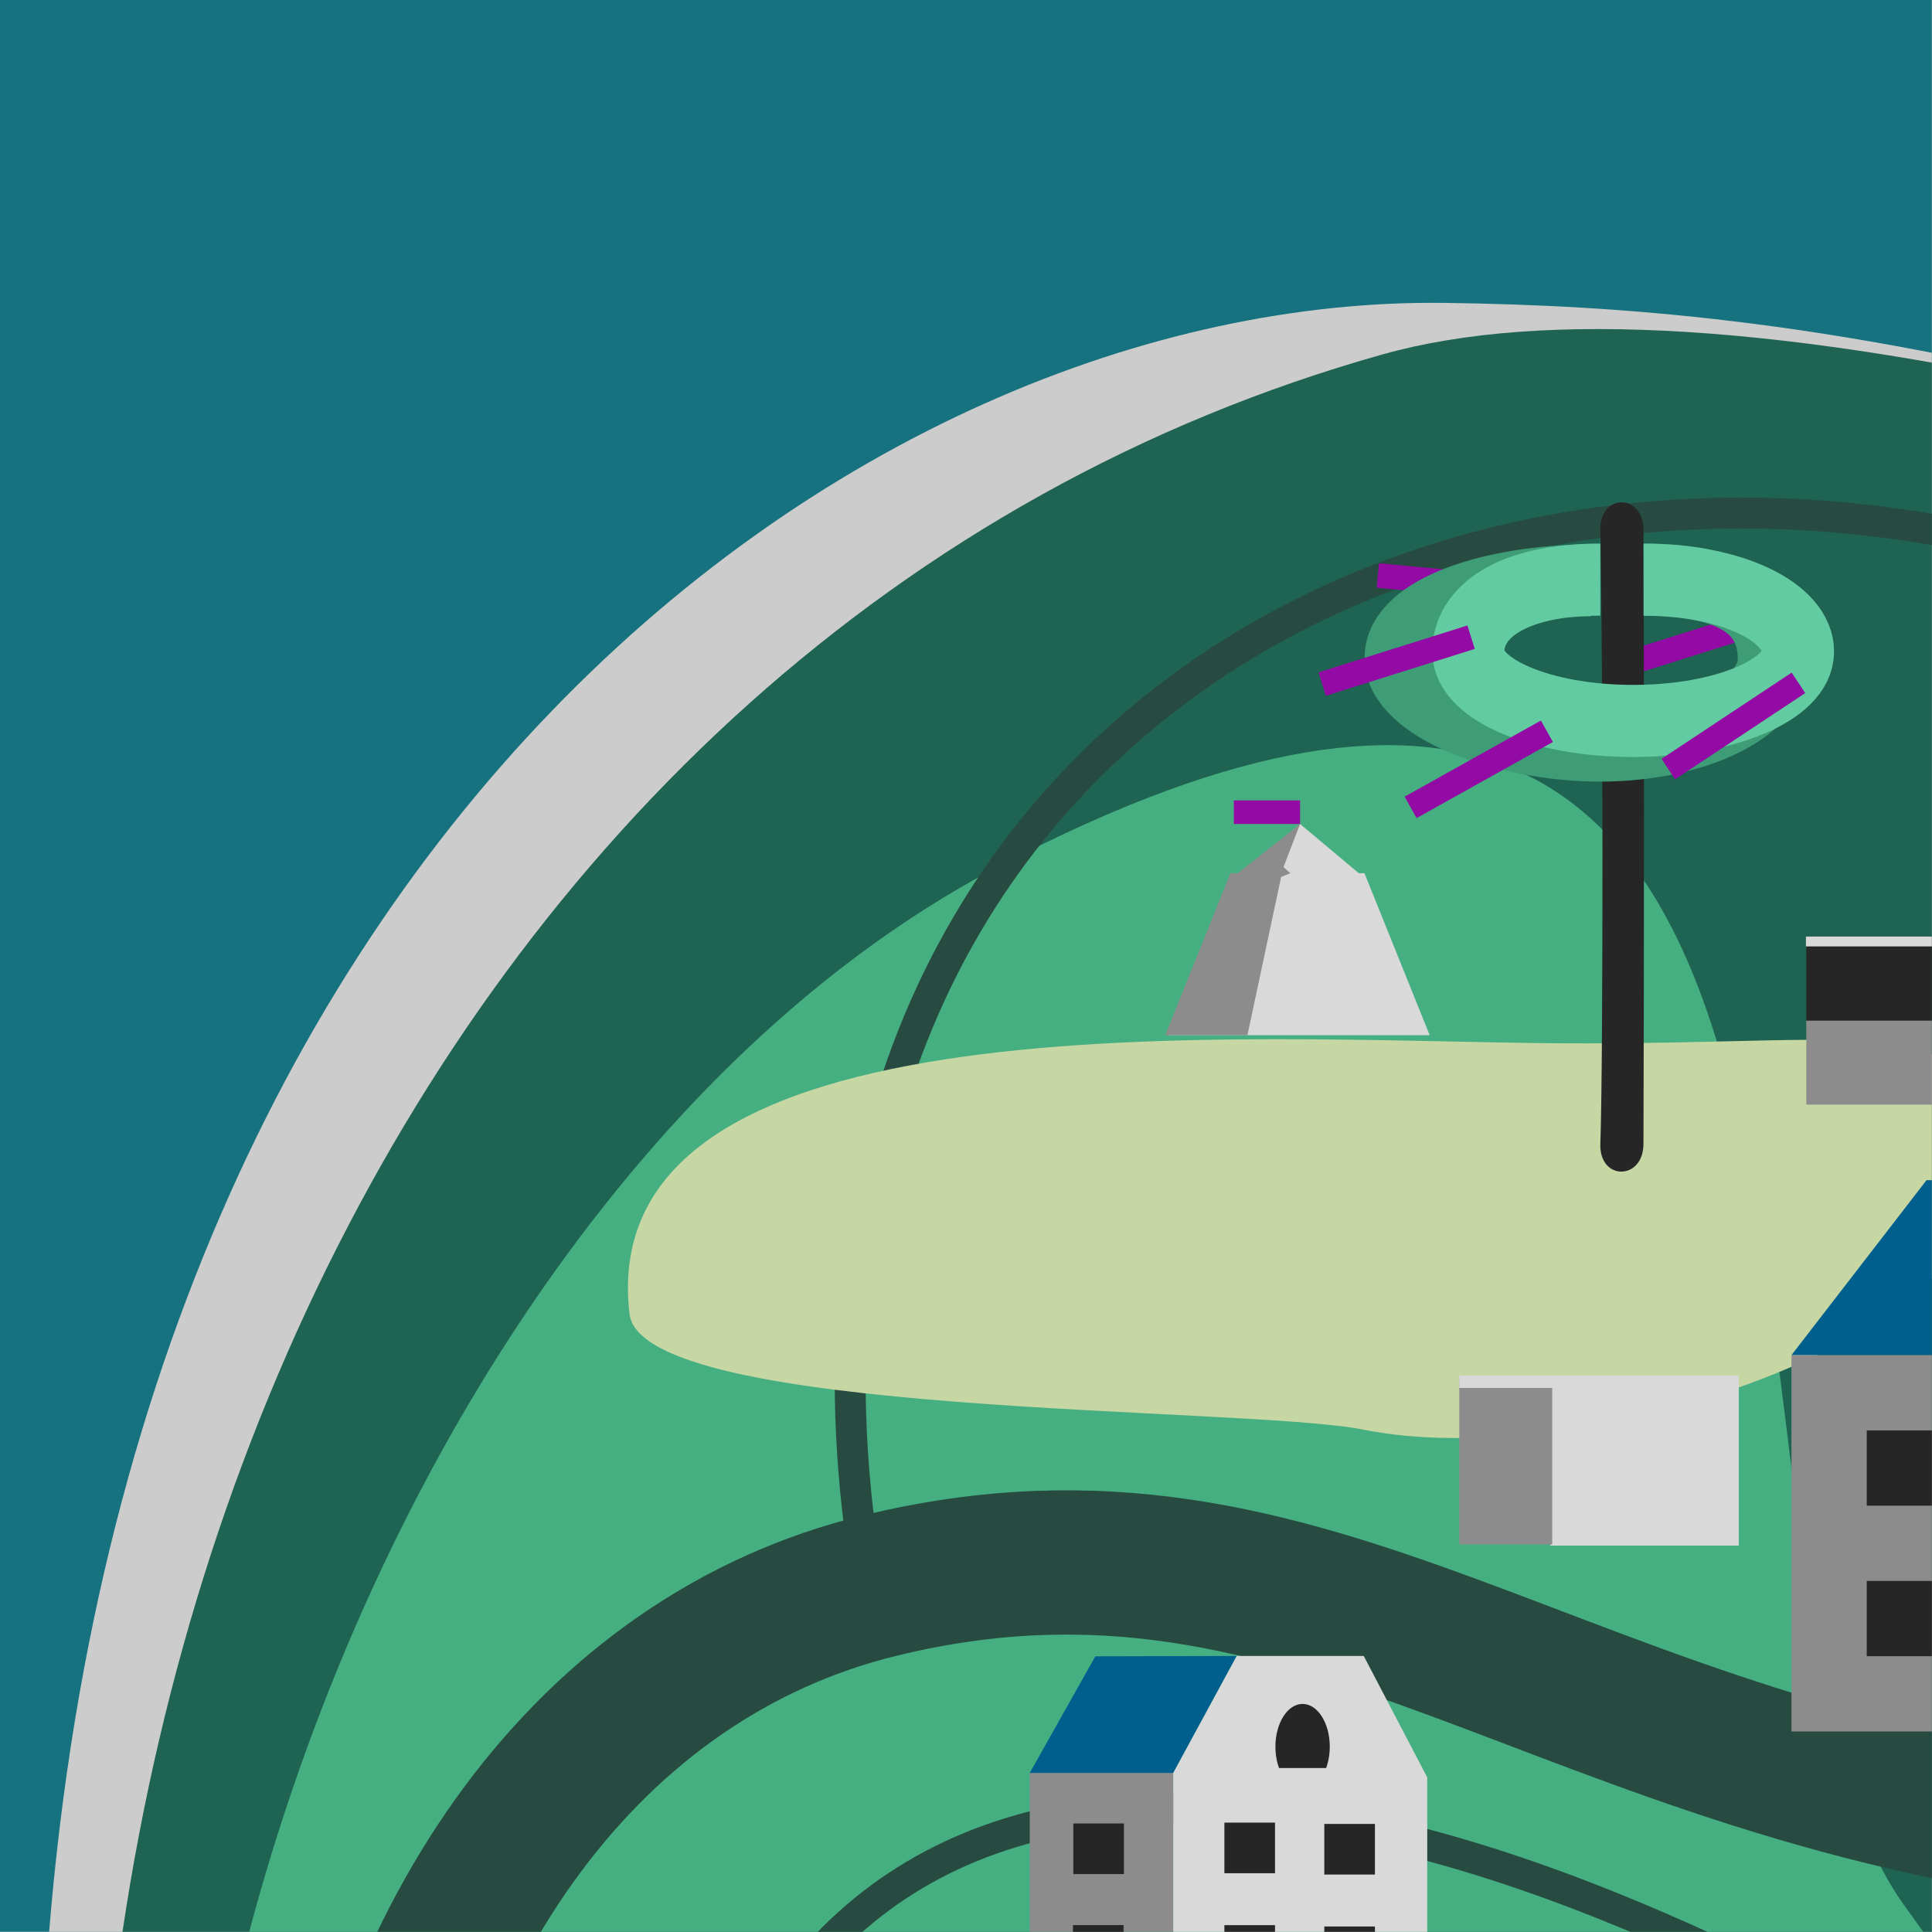
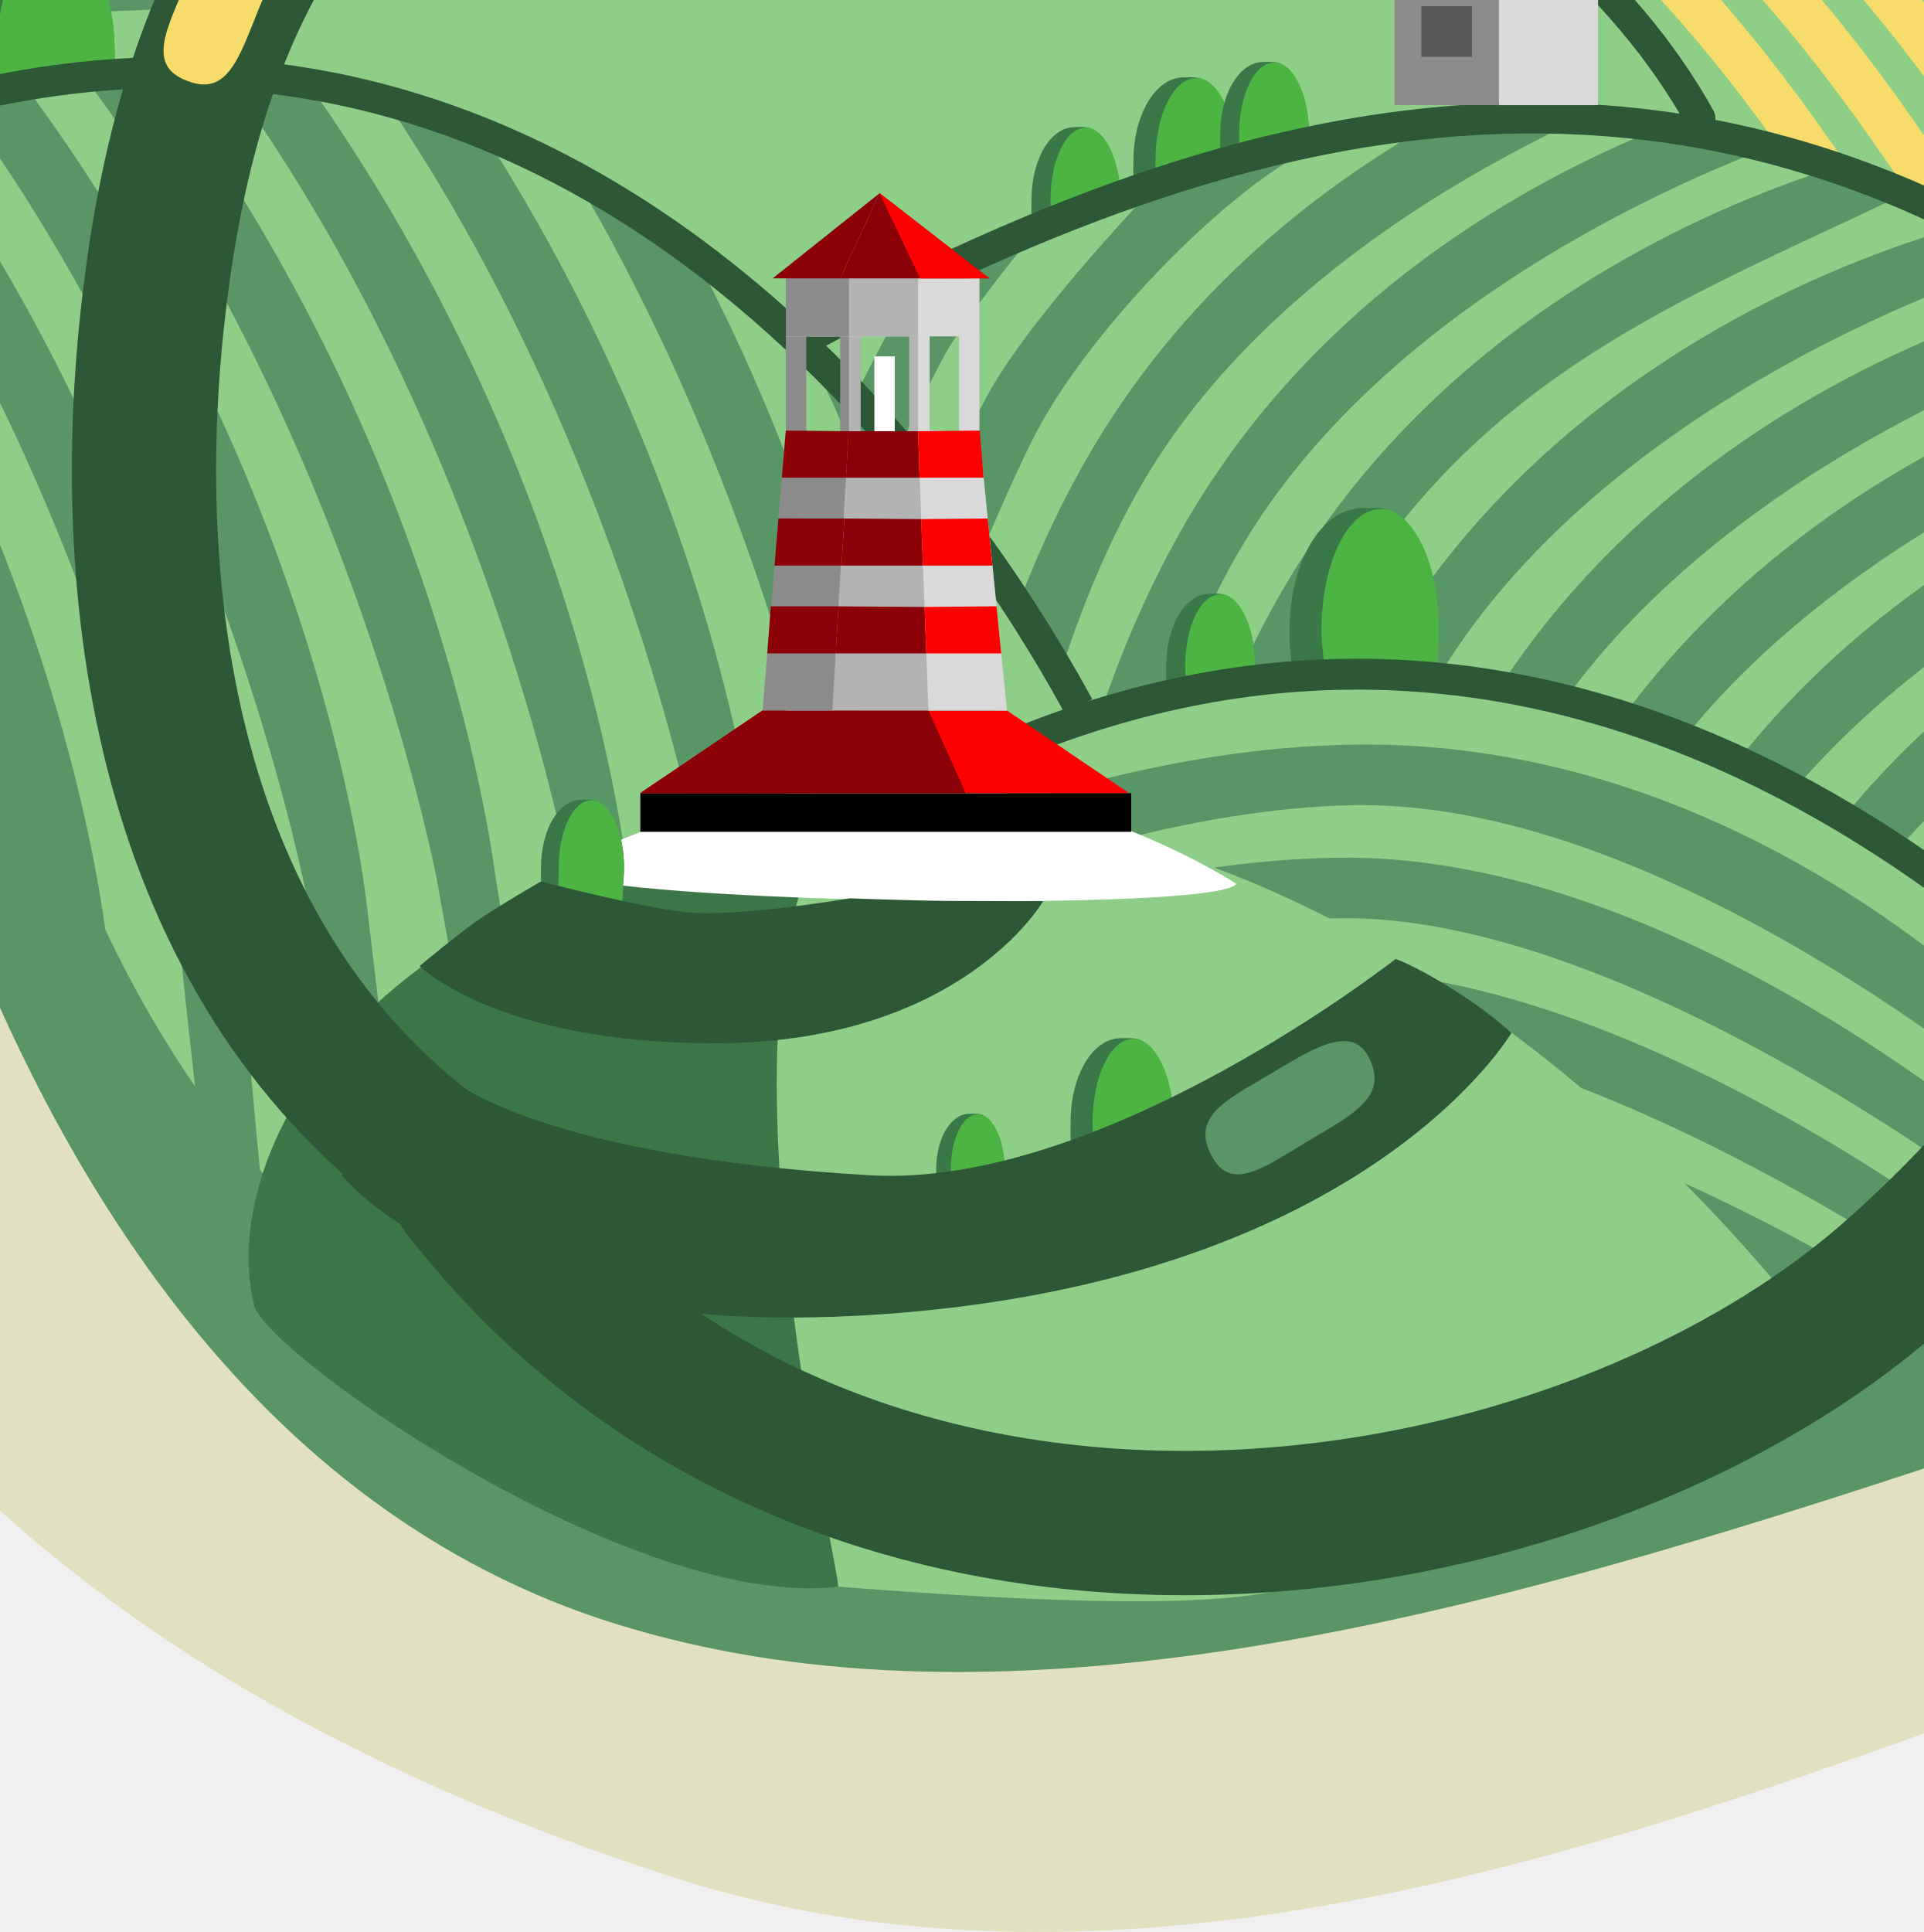
- <svg xmlns="http://www.w3.org/2000/svg" width="100%" height="100%" viewBox="0 0 250 250" version="1.1" xml:space="preserve" style="fill-rule:evenodd;clip-rule:evenodd;stroke-linejoin:round;stroke-miterlimit:1.5;">
-   <rect id="Artboard" x="0" y="0" width="249.983" height="249.978" style="fill:none;" />
-   <clipPath id="_clip1">
-     <rect x="0" y="0" width="249.983" height="249.978" />
-   </clipPath>
-   <g clip-path="url(#_clip1)">
-     <g id="background">
-       <rect x="0" y="0" width="1000" height="1000" style="fill:#16727e;" />
-     </g>
-     <path id="OSTROV" d="M153.69,607.991c-28.375,-53.948 -155.929,-97.021 -148.367,-339.529c4.955,-158.905 105.987,-230.291 181.634,-229.267c45.668,0.619 101.881,7.618 243.003,67.338c99.102,41.937 145.27,52.647 173.947,41.788c70.336,-26.635 78.963,-37.651 117.671,-57.459c35.806,-18.323 72.949,-47.016 100.379,-57.999c82.329,-32.963 224.327,2.481 138.043,160.092c-21.664,39.572 -2.911,119.719 -26.856,288.402c-26.985,190.104 -78.462,135.435 -88.144,180c-6.991,32.18 55.472,144.554 15,220c-52.923,98.656 -196.582,64.399 -243.043,61.506c-69.92,-4.353 -180.86,82.023 -280,50c-213.25,-68.879 -120.598,-265.721 -183.267,-384.872Z" style="fill:#ccc;" />
-     <path id="OSTROV1" d="M178.951,566.685c-48.024,-26.407 -127.757,-54.809 -158.951,-198.614c-30.788,-141.934 33.54,-286.996 158.951,-322.224c41.39,-11.626 127.388,7.489 260.407,62.119c93.411,38.363 136.929,48.16 163.959,38.226c66.296,-24.365 189.473,-97.538 256.767,-103.2c50.286,-4.23 127.727,20.318 95,118.61c-3.151,9.465 -14.638,41.602 -15,56.686c-1.979,82.557 -15.392,249.522 -27.497,314.189c-22.195,118.58 -117.574,69.601 -89.671,148.88c22.785,64.739 54.689,159.058 2.084,210c-83.151,80.524 -181.97,20.892 -207.216,19.367c-65.905,-3.982 -194.503,78.457 -288.037,49.425c-93.534,-29.032 -110.025,-177.146 -107.395,-226.223c2.631,-49.077 -4.685,-145.953 -43.401,-167.241Z" style="fill:#1f6352;" />
-     <path d="M246.27,246.357c-29.98,-41.95 7.899,-199.475 -116.813,-134.367c-77.933,40.687 -123.412,167.934 -99.457,249.367c68.945,234.369 191.807,143.626 195,250c5.38,179.218 2.022,301.109 120,329.559c50.361,12.144 145.249,4.752 181.615,-59.559c19.337,-34.196 99.184,-117.791 173.385,-40c22.48,23.568 59.424,27.035 85,5c66.971,-57.698 -32.426,-108.17 -35,-179.869c-2.734,-76.182 84.568,-62.412 105,-110.131c42.076,-98.265 -164.682,-132.728 -235,-71.869c-91.834,79.48 -288.586,-118.99 -373.73,-238.131Z" style="fill:#46af82;" />
-     <path d="M90.283,365c-19.159,-109.728 26.393,-155.295 118.205,-118.205c67.163,27.132 91.402,66.592 94.889,73.205c16.668,31.601 60.338,37.647 70.205,21.706" style="fill:none;stroke:#274b41;stroke-width:4px;" />
-     <path d="M112.435,205.533c-19.159,-109.728 78.671,-164.704 170.484,-127.614c37.108,14.991 123.453,24.583 178.258,62.392c45.453,31.356 92.262,31.62 93.823,34.579" style="fill:none;stroke:#274b41;stroke-width:4px;" />
-     <g id="cesty-velke">
-       <path d="M403.011,212.619c-6,8.999 -21.222,35.867 -127.605,24.934c-73.676,-7.572 -104.488,-46.336 -161.633,-32.36c-74.666,18.26 -101.994,141.37 -18.773,251.164c30.287,39.958 144.553,117.69 201.24,120" style="fill:none;stroke:#274b41;stroke-width:18.67px;stroke-linecap:round;" />
-     </g>
-     <g id="namesti">
-       <path id="namesti1" d="M256.452,152.46c0.311,-23.052 -10.996,-17.13 -55,-17.46c-40.099,-0.301 -124.804,-6.732 -120,35c1.55,13.462 79.727,11.924 95,15c27.428,5.524 79.707,-10.827 80,-32.54Z" style="fill:#c6d7a4;" />
-       <g>
-         <rect x="200.605" y="178.244" width="24.395" height="21.756" style="fill:#d9d9d9;" />
-         <rect x="188.828" y="178.287" width="12.025" height="21.567" style="fill:#8c8c8c;" />
-         <rect x="188.828" y="177.995" width="36.172" height="1.608" style="fill:#d9d9d9;" />
-       </g>
-       <g id="satn">
-         <path d="M175.828,112.991l0.733,-0l8.439,20.965l-33.754,-0l8.438,-20.965l0.947,-0l7.598,-6.366l7.599,6.366Z" style="fill:#d9d9d9;" />
-         <path d="M166.082,112.2l0.878,0.791l-1.182,0.482l-4.36,20.483l-10.644,-0l8.439,-20.965l0.947,-0l8.069,-6.366l-2.147,5.575Z" style="fill:#8c8c8c;" />
-         <rect x="159.655" y="103.568" width="8.575" height="3.057" style="fill:#940aa4;" />
-       </g>
-       <g id="stanek">
-         <rect x="233.733" y="132.022" width="24.146" height="10.921" style="fill:#8c8c8c;" />
-         <rect x="233.733" y="121.187" width="24.146" height="10.878" style="fill:#262626;" />
-         <rect x="233.685" y="121.187" width="36.267" height="1.281" style="fill:#d9d9d9;" />
-       </g>
-       <g id="majka">
-         <path d="M230.498,77.935l-19.271,6.069l0.954,3.031l19.271,-6.069l-0.954,-3.031Z" style="fill:#940aa4;" />
-         <path d="M212.665,68.586c-0.025,-4.764 -5.685,-4.799 -5.581,0c0.337,15.41 0.392,68.459 0,79.431c-0.17,4.787 5.564,4.779 5.581,0c0.09,-24.577 0.078,-64.537 -0,-79.431Z" style="fill:#262626;" />
-         <path d="M198.554,74.772l-20.115,-1.885l-0.297,3.164l20.116,1.884l0.296,-3.163Z" style="fill:#940aa4;" />
-         <path d="M212.728,75c12.424,0 16.808,4.156 16.808,10.315c-0,6.16 -10.087,11.16 -22.51,11.16c-12.424,0 -25.788,-5.172 -25.788,-11.331c-0,-6.159 12.179,-10.022 24.602,-10.022" style="fill:none;stroke:#3e9c76;stroke-width:9.33px;" />
-         <path d="M212.676,75.01c11.773,0 19.988,4.372 19.988,9.318c-0,4.946 -9.559,8.962 -21.332,8.962c-11.774,-0 -21.332,-4.016 -21.332,-8.962c-0,-4.946 5.307,-9.328 17.081,-9.328" style="fill:none;stroke:#63cba1;stroke-width:9.33px;" />
-         <path d="M189.882,80.935l-19.27,6.069l0.954,3.031l19.271,-6.069l-0.955,-3.031Z" style="fill:#940aa4;" />
-         <path d="M231.842,87.035l-16.842,11.159l1.755,2.649l16.842,-11.16l-1.755,-2.648Z" style="fill:#940aa4;" />
-         <path d="M199.395,93.237l-17.639,9.851l1.549,2.774l17.64,-9.85l-1.55,-2.775Z" style="fill:#940aa4;" />
-       </g>
-     </g>
-     <g id="lanoka">
-       <g id="dum-lanoka">
-         <path d="M231.815,175.352l29.222,0l19.481,-22.64l-31.225,-0l-17.478,22.64Z" style="fill:#005f8c;" />
-         <rect x="231.815" y="175.352" width="29.222" height="48.704" style="fill:#8c8c8c;" />
-         <rect x="241.555" y="204.575" width="9.741" height="9.741" style="fill:#262626;" />
-         <rect x="241.555" y="185.093" width="9.741" height="9.741" style="fill:#262626;" />
-       </g>
-       <g id="D8">
-             </g>
-     </g>
-     <g id="satelit">
-         </g>
-     <g id="domky">
-       <g id="D1">
-         <rect x="133.25" y="229.416" width="18.568" height="32.453" style="fill:#8c8c8c;" />
-         <path d="M133.25,229.416l18.568,-0l8.217,-15.135l-18.298,0.044l-8.487,15.091Z" style="fill:#005f8c;" />
-         <path d="M176.469,214.281l8.217,15.719l-0,31.869l-32.868,-0l-0,-32.453l8.217,-15.135l16.434,0Z" style="fill:#d9d9d9;" />
-         <rect x="138.838" y="249.106" width="6.55" height="12.763" style="fill:#262626;" />
-         <rect x="171.365" y="236.016" width="6.55" height="6.55" style="fill:#262626;" />
-         <rect x="171.365" y="249.285" width="6.55" height="6.55" style="fill:#262626;" />
-         <rect x="158.435" y="235.846" width="6.55" height="6.55" style="fill:#262626;" />
-         <path d="M171.601,228.783c0.309,-0.841 0.471,-1.794 0.471,-2.765c0,-3.053 -1.576,-5.532 -3.518,-5.532c-1.941,0 -3.517,2.479 -3.517,5.532c-0,0.971 0.162,1.924 0.471,2.765l6.093,0Z" style="fill:#262626;" />
-         <rect x="158.435" y="249.116" width="6.55" height="6.55" style="fill:#262626;" />
-         <rect x="138.888" y="235.956" width="6.55" height="6.55" style="fill:#262626;" />
-       </g>
-       <g id="D7">
-             </g>
-       <g id="D71">
-             </g>
-       <g id="D72">
-             </g>
-       <g id="D73">
-             </g>
-       <g id="D74">
-             </g>
-       <g id="D75">
-             </g>
-       <g id="D2">
-             </g>
-       <g id="D21">
-             </g>
-       <g id="D10">
-             </g>
-       <g id="D101">
-             </g>
-       <g id="D102">
-             </g>
-       <g id="D01">
-             </g>
-     </g>
-     <g id="staba">
-         </g>
-     <g id="D22">
-         </g>
-     <g id="D5">
-         </g>
-     <g id="TOVANA">
-         </g>
-     <g id="panelaky">
-         </g>
-     <g id="letiste">
-         </g>
-     <g id="letadlo">
-         </g>
-     <g id="letadlo1">
-         </g>
-     <g id="tunel-s-vlakem">
-         </g>
-     <g id="hrad">
-         </g>
-     <g id="auta">
-         </g>
-   </g>
-   <g id="fial">
+ <svg xmlns="http://www.w3.org/2000/svg" width="249px" height="250px" version="1.1" xml:space="preserve" style="fill-rule:evenodd;clip-rule:evenodd;stroke-linejoin:round;stroke-miterlimit:1.5;">
+   <rect id="Artboard" x="-250" y="-750" width="999.991" height="1000" style="fill:none;" />
+   <g id="background">
+     </g>
+   <path id="OSTROV" d="M-96.31,-142.009C-124.685,-195.957 -252.239,-239.03 -244.677,-481.538C-239.722,-640.443 -138.69,-711.829 -63.043,-710.805C-17.375,-710.186 38.838,-703.187 179.96,-643.467C279.062,-601.53 325.23,-590.82 353.907,-601.679C424.243,-628.314 432.87,-639.33 471.578,-659.138C507.384,-677.461 544.527,-706.154 571.957,-717.137C654.286,-750.1 796.284,-714.656 710,-557.045C688.336,-517.473 707.089,-437.326 683.144,-268.643C656.159,-78.539 604.682,-133.208 595,-88.643C588.009,-56.463 650.472,55.911 610,131.357C557.077,230.013 413.418,195.756 366.957,192.863C297.037,188.51 186.097,274.886 86.957,242.863C-126.293,173.984 -33.641,-22.858 -96.31,-142.009Z" style="fill:#e2e1bf;" />
+   <path id="OSTROV1" d="M-71.049,-183.315C-119.073,-209.722 -198.806,-238.124 -230,-381.929C-260.788,-523.863 -196.46,-668.925 -71.049,-704.153C-29.659,-715.779 56.339,-696.664 189.358,-642.034C282.769,-603.671 326.287,-593.874 353.317,-603.808C419.613,-628.173 542.79,-701.346 610.084,-707.008C660.37,-711.238 737.811,-686.69 705.084,-588.398C701.933,-578.933 690.446,-546.796 690.084,-531.712C688.105,-449.155 674.692,-282.19 662.587,-217.523C640.392,-98.943 545.013,-147.922 572.916,-68.643C595.701,-3.904 627.605,90.415 575,141.357C491.849,221.881 393.03,162.249 367.784,160.724C301.879,156.742 173.281,239.181 79.747,210.149C-13.787,181.117 -30.278,33.003 -27.648,-16.074C-25.017,-65.151 -32.333,-162.027 -71.049,-183.315Z" style="fill:#589765;" />
+   <path d="M3.905,-503.472C-26.075,-545.422 11.804,-702.947 -112.908,-637.839C-190.841,-597.152 -242.123,-462.199 -218.168,-380.766C-149.223,-146.397 -20.558,-244.847 -17.365,-138.472C-11.985,40.746 -15.343,162.637 102.635,191.087C152.996,203.231 244.242,192.058 280.608,127.748C299.945,93.552 378.434,21.669 452.635,99.46C475.115,123.028 511.478,132.035 537.055,110C565.287,85.677 559.653,45.206 544.345,25C521.902,-4.625 498.234,-39.742 507.635,-83.341C528.818,-181.574 587.367,-145.85 608.066,-191.17C652.476,-288.403 447.953,-326.2 377.635,-265.341C285.801,-185.861 89.049,-384.331 3.905,-503.472Z" style="fill:#8dcf86;" />
+   <g id="pole">
+     <path d="M80.071,169.005L78.738,176.877C78.738,176.877 127.957,148.94 169.148,148.085C195.316,147.541 237.1,171.357 237.1,171.357C237.1,171.357 239.677,169.709 240.815,168.957C241.883,168.252 243.93,166.845 243.93,166.845C243.93,166.845 201.136,139.715 169.148,140.247C122.559,141.022 80.071,169.005 80.071,169.005ZM82.021,154.375L80.689,162.247C80.689,162.247 129.908,134.31 171.099,133.455C202.616,132.8 248.351,163.602 248.351,163.602C248.351,163.602 250.777,161.706 251.699,160.95C252.443,160.341 253.887,159.069 253.887,159.069C253.887,159.069 247.496,154.239 237.515,148.249C220.984,138.329 194.603,125.226 171.099,125.617C124.51,126.392 82.021,154.375 82.021,154.375ZM83.972,139.745L82.64,147.617C82.64,147.617 131.859,119.68 173.049,118.825C209.554,118.067 258.126,155.153 258.126,155.153C258.126,155.153 259.917,153.41 260.676,152.632C261.369,151.921 262.678,150.484 262.678,150.484C262.678,150.484 217.296,110.251 173.049,110.987C126.46,111.762 83.972,139.745 83.972,139.745ZM85.923,125.115L84.59,132.987C84.59,132.987 133.809,105.05 175,104.195C217.236,103.318 266.293,146.357 266.293,146.357C266.293,146.357 267.708,144.61 268.326,143.816C268.908,143.069 270,141.596 270,141.596C270,141.596 231.772,95.413 175,96.357C128.411,97.132 85.923,125.115 85.923,125.115Z" style="fill:#589765;" />
+     <path d="M263.85,123.938L269.655,129.598C269.655,129.598 270.802,128.359 271.387,127.744C282.093,116.495 295.201,106.357 295.201,106.357L317.33,85.526C317.33,85.526 285.093,100.779 264.315,123.428C264.159,123.598 263.85,123.938 263.85,123.938ZM252.613,112.701C250.538,115.13 253.417,115.579 255,116.838C256.558,118.079 256.788,120.166 258.802,117.916C278.889,95.474 318.489,79.525 318.489,79.525L313.948,73.651C313.948,73.651 273.584,88.158 252.613,112.701ZM238.089,106.357L245,110.62C245,110.62 246.05,109.416 246.585,108.824C267.938,85.2 299.115,73.162 307.729,70.16C309.194,69.65 305.622,63.638 301.151,65C288.227,68.936 260.399,79.787 239.5,104.644C239.026,105.208 238.089,106.357 238.089,106.357ZM293.474,54.759C293.323,54.88 292.945,55.043 292.143,55.258C281.413,58.137 249.094,68.774 225.93,97.154C225.569,97.596 224.854,98.494 224.854,98.494L231.634,102.859C231.634,102.859 232.487,101.853 232.92,101.357C257.858,72.812 297.462,60.674 297.462,60.674C297.462,60.674 295.582,58.78 295.299,57.731C295.099,56.986 293.969,55.422 293.474,54.759C293.759,54.531 293.241,54.451 293.241,54.451C293.241,54.451 293.331,54.568 293.474,54.759ZM209.779,93.096L217.65,95.89C217.65,95.89 218.185,95.224 218.456,94.895C240.961,67.48 277.446,54.424 283.919,52.27C284.569,52.053 286.381,51.357 286.381,51.357C286.381,51.357 284.329,49.517 284.046,48.468C283.788,47.509 283.219,45.65 283.219,45.65C283.219,45.65 238.348,54.567 210.271,92.427C210.107,92.649 209.779,93.096 209.779,93.096ZM142.392,92.365L151.281,91.357C151.281,91.357 151.776,89.974 152.031,89.286C154.312,83.127 156.987,77.181 160.123,71.726C177.412,41.649 213.018,25.253 227.93,19.469C228.673,19.181 230,18.683 230,18.683L216.925,15.726C216.925,15.726 215.858,16.139 215.312,16.357C197.495,23.454 170.311,38.456 153.379,67.732C149.083,75.16 145.669,82.948 142.958,90.712C142.766,91.263 142.392,92.365 142.392,92.365ZM193.919,89.18L202.219,90.979C202.219,90.979 203.041,89.845 203.46,89.286C225.966,59.333 265.734,45.397 271.632,43.457C272.115,43.298 275,42.367 275,42.367C275,42.367 273.021,40.323 272.738,39.273C272.48,38.315 270.674,36.923 270.674,36.923C270.674,36.923 269.92,37.073 268.548,37.416C258.937,39.817 218.969,51.695 194.695,88.003C194.434,88.393 193.919,89.18 193.919,89.18ZM177.302,87.254L185.214,89.18C185.214,89.18 186.234,87.443 186.767,86.592C207.848,52.896 251.68,37.195 258.83,34.815C259.479,34.599 262.678,33.737 262.678,33.737L253.887,29.245C253.887,29.245 253.343,29.396 253.054,29.478C239.199,33.413 200.308,47.427 178.47,85.186C178.073,85.872 177.302,87.254 177.302,87.254ZM159.869,88.384L169.015,87.441C169.015,87.441 169.362,86.717 169.538,86.357C170.527,84.337 171.569,82.365 172.668,80.453C190.845,48.833 217.199,39.038 245.543,25.551C246.204,25.236 246.585,25.134 246.585,25.134L239.274,21.109C239.274,21.109 238.105,21.461 237.473,21.659C221.628,26.626 186.331,41.175 165.925,76.459C163.885,79.985 162.044,83.593 160.383,87.241C160.21,87.621 159.869,88.384 159.869,88.384ZM131.714,78.404L136.942,88.003C136.942,88.003 137.08,87.568 137.149,87.35C139.882,78.79 143.301,70.438 147.578,62.999C161.461,38.848 187.153,23.518 204.459,15.42C205.267,15.042 206.825,14.333 206.825,14.333L186.599,15.273C186.599,15.273 185.856,15.686 185.482,15.897C170.121,24.569 152.882,38.173 140.834,59.005C137.374,64.987 134.486,71.203 132.077,77.452C131.955,77.769 131.714,78.404 131.714,78.404ZM121.462,63.974L127.074,71.471C127.074,71.471 131.958,59.62 135.033,54.272C142.799,40.762 159.693,23.87 170,19.084C171.052,18.595 171.432,17.982 171.432,17.982L149.924,23.66C149.924,23.66 134.457,39.614 128.289,50.278C125.708,54.741 121.462,63.974 121.462,63.974ZM110.635,51.392L116.459,57.859C116.459,57.859 120.252,49.434 122.487,45.545C125.861,39.676 134.411,29.478 134.411,29.478L118.891,36.444C118.891,36.444 116.758,39.798 115.744,41.551C113.88,44.774 110.635,51.392 110.635,51.392Z" style="fill:#589765;" />
+     <path d="M241.913,-32.004L237.588,-31.358L234.797,-30.203C234.797,-30.203 250.668,-23.712 274.167,9.501C298.034,43.234 308.327,64.608 311.243,71.17L315,70L317.33,69.065C312.512,59.143 300.813,36.988 279.159,6.36C261.824,-18.158 247.588,-28.516 241.913,-32.004ZM253.967,-33.794L253.912,-33.796L247.661,-32.862L245,-32.02C245,-32.02 261.552,-26.243 285.051,6.97C307.555,38.777 317.991,59.595 321.554,67.37L327.462,65C322.233,54.434 310.643,32.966 290.042,3.829C273.795,-19.15 260.271,-29.691 253.967,-33.794ZM229.808,-30.196L229.802,-30.196L226.801,-28.95L223,-27.014C223,-27.014 239.784,-21.181 263.284,12.033C275.349,29.086 283.946,42.98 289.873,53.4L298.142,60.952L303.842,66.395C297.944,54.924 286.722,34.982 268.275,8.891C249.515,-17.642 234.386,-27.592 229.808,-30.196ZM257.232,-33.73L257.122,-33.59C257.122,-33.59 272.436,-28.774 295.935,4.439C317.477,34.886 327.961,55.264 331.943,63.771L338.147,62.07C332.829,51.371 321.272,30.074 300.926,1.298C287.562,-17.604 276.04,-28.09 268.863,-33.5L257.232,-33.73ZM313.517,-22.117C318.033,-17.148 323.085,-10.929 328.587,-3.154C357.646,37.918 366.582,60.668 366.582,60.668L374.433,62.22C374.433,62.22 363.529,36.066 333.578,-6.295C332.043,-8.467 330.532,-10.527 329.046,-12.485C324.619,-15.7 319.548,-19.035 313.517,-22.117ZM273.345,-33.329C279.75,-29.254 291.558,-19.661 306.819,1.908C328.413,32.429 338.895,52.832 342.856,61.302L345,60.952L349.649,60.791C344.637,50.559 332.983,28.712 311.81,-1.233C301.523,-15.783 292.327,-25.346 285.366,-31.445C280.096,-32.392 275.153,-33.084 273.345,-33.329ZM291.829,-30.164C298.417,-24.551 307.25,-15.396 317.703,-0.623C341.076,32.411 351.43,53.593 354.588,60.619L361.556,60.377C357.225,51.276 345.463,28.439 322.694,-3.764C315.989,-13.247 309.748,-20.612 304.287,-26.28C302.17,-27.114 299.952,-27.909 297.624,-28.654C295.984,-29.179 293.981,-29.688 291.829,-30.164ZM220.869,-26.488L213.586,-23.465C213.586,-23.465 228.9,-18.65 252.4,14.564C258.101,22.622 263.028,29.975 267.267,36.594L272.843,39.77L279.34,44.764C273.575,35.268 266.331,24.067 257.391,11.422C240.751,-12.112 226.967,-22.6 220.869,-26.488ZM341.24,-3.171C354.805,16.197 363.778,31.315 369.402,41.695L356.225,14.333C356.225,14.333 347.925,1.738 341.969,-2.631C341.728,-2.808 341.485,-2.987 341.24,-3.171ZM212.01,-22.607L206.032,-19.349C211.748,-16.135 224.481,-6.981 241.516,17.095C243.579,20.011 245.541,22.835 247.405,25.564L258.558,31.632C254.939,26.114 250.931,20.21 246.507,13.954C231.509,-7.26 218.83,-17.873 212.01,-22.607ZM203.799,-18.132L198.075,-15.014L198.076,-15.013C204.622,-10.651 215.958,-1.049 230.413,19.318L239.717,22.343C238.397,20.431 237.031,18.476 235.623,16.485C222.406,-2.21 210.99,-12.672 203.799,-18.132Z" style="fill:#f7db6b;" />
+     <path d="M-13.418,13.538L-17.979,18.477C-17.979,18.477 -17.724,21.408 -17.543,21.674C10.803,63.158 21.254,110.401 22.761,117.781C22.853,118.233 24.97,139.303 26.633,152.081C26.757,153.033 34.442,159.971 34.442,159.971C34.442,159.971 30.673,119.522 30.427,117.74C28.841,106.243 20.704,60.362 -12.488,14.805C-12.796,14.383 -13.418,13.538 -13.418,13.538ZM2.256,9.775C2.256,9.775 -5.713,12.455 -4.916,13.538C26.623,56.326 38.029,107.857 39.608,115.592C39.741,116.243 42.87,140 42.87,140C42.87,140 45.578,138.908 46.879,139.192C48.067,139.452 49.967,138.178 49.967,138.178C49.967,138.178 47.521,117.333 47.275,115.551C45.67,103.921 37.363,57.106 3.195,11.033C2.884,10.614 2.256,9.775 2.256,9.775ZM-13.42,52.887L-10.59,68.126C-10.59,68.126 4.94,115.206 5.913,119.969C6.046,120.62 6.624,121.435 6.624,121.435C6.624,121.435 10.503,128.815 11.11,130C12.298,132.322 15,136.47 15,136.47C15,136.47 13.825,121.71 13.579,119.928C12.24,110.218 6.228,75.983 -15.605,38.13C-16.205,37.089 -13.42,52.887 -13.42,52.887ZM19.109,7.594C19.109,7.594 10.6,9.559 11.141,10.283C43.28,53.277 54.864,105.605 56.456,113.404C56.589,114.054 60,133.039 60,133.039C60,133.039 62.708,131.947 64.009,132.231C65.198,132.491 67.098,131.217 67.098,131.217C67.098,131.217 64.368,115.145 64.122,113.363C62.531,101.83 54.349,55.697 20.894,10C20.307,9.198 19.109,7.594 19.109,7.594ZM38.873,9.369L27.875,8.482C27.875,8.482 28.4,8.635 29.395,10C60.467,52.621 71.735,103.531 73.304,111.216C73.437,111.866 74.207,115.734 74.207,115.734C74.207,115.734 76.915,114.642 78.216,114.926C79.404,115.186 81.305,113.912 81.305,113.912C81.305,113.912 81.216,112.957 80.97,111.174C79.414,99.895 71.552,55.517 39.909,10.821C39.566,10.337 38.873,9.369 38.873,9.369ZM61.109,15L49.904,13.001C49.904,13.001 50.507,13.889 50.805,14.333C78.429,55.47 88.662,101.731 90.152,109.027C90.284,109.677 91.055,113.546 91.055,113.546C91.055,113.546 93.763,112.453 95.064,112.738C96.252,112.997 98.152,111.724 98.152,111.724C98.152,111.724 98.064,110.768 97.818,108.986C96.362,98.435 89.389,58.924 62.595,17.281C62.106,16.521 61.109,15 61.109,15ZM88.287,30L72.688,20C72.688,20 73.706,21.676 74.205,22.515C96.922,60.724 105.634,100.151 106.999,106.839C107.132,107.489 107.902,111.357 107.902,111.357C107.902,111.357 110.611,110.265 111.911,110.549C113.1,110.809 115,109.536 115,109.536C115,109.536 114.912,108.58 114.666,106.797C113.417,97.748 108.11,67.395 89.72,32.666C89.251,31.78 88.287,30 88.287,30ZM120.765,62.656L103.006,43.02C103.006,43.02 103.536,44.321 103.781,44.698C111.888,57.139 119.73,87.073 122.7,99.582C122.852,100.221 129.814,96.759 129.716,96.357C126.8,84.326 121.468,64.644 121.468,64.644L120.765,62.656Z" style="fill:#589765;" />
+     <path d="M-19.23,6.47C-15.066,6.869 -6.918,7.549 3.128,7.876C3.847,7.899 14.263,8.066 15,8.086C19.833,8.214 -1.878,11.357 -1.878,11.357C-1.878,11.357 -15.613,15.568 -18.185,15.367L-19.23,6.47ZM36.365,-5.936L29.958,-0.177C26.197,0.552 22.982,1.05 20.448,1.193C3.924,2.127 -11.246,1.246 -18.212,0.705L-11.509,-10.092C-3.524,-9.525 8.01,-8.969 20.448,-9.227C25.185,-9.325 32.153,-10.666 40.558,-12.476L36.365,-5.936ZM53.453,-32.587L46.001,-20.965C34.949,-18.463 25.831,-16.353 20.146,-16.032C9.384,-15.424 -0.804,-15.586 -8.526,-15.922L-3.795,-26.835C3.128,-26.492 11.414,-26.272 20.146,-26.452C27.187,-26.598 39.157,-29.49 53.453,-32.587ZM88.622,-52.265L71.863,-43.659C49.463,-39.625 29.598,-33.808 19.844,-33.257C12.351,-32.834 5.135,-32.784 -1.163,-32.906L3.543,-43.76C8.615,-43.613 14.134,-43.559 19.844,-43.678C34.83,-43.988 72.142,-56.738 106.698,-57.432L88.622,-52.265ZM10.951,-60.846C13.741,-60.827 16.616,-60.842 19.542,-60.903C35.916,-61.242 78.946,-76.433 115.907,-74.521C125.272,-74.036 134.419,-71.486 142.083,-68.563L141.291,-67.32L126.324,-63.042C122.833,-63.86 119.212,-64.426 115.547,-64.605C78.594,-66.406 35.514,-51.385 19.542,-50.483C14.971,-50.225 10.504,-50.105 6.283,-50.079L10.951,-60.846ZM17.147,-78.093C17.841,-78.102 18.539,-78.114 19.239,-78.128C35.614,-78.467 78.644,-93.658 115.604,-91.746C128.946,-91.056 141.845,-86.175 150.641,-81.994L145.054,-73.226C137.19,-77.144 126.415,-81.286 115.245,-81.83C78.292,-83.631 35.212,-68.611 19.239,-67.708C17.413,-67.605 15.603,-67.524 13.82,-67.463L17.147,-78.093ZM22.632,-95.619C41.127,-97.677 80.851,-110.754 115.302,-108.972C134.078,-108 151.977,-98.728 158.796,-94.792L153.082,-85.825C146.081,-90.143 130.916,-98.277 114.943,-99.055C78.263,-100.843 35.547,-86.057 19.295,-84.956L22.632,-95.619ZM40.739,-116.26C61.261,-120.73 89.567,-127.513 115,-126.197C138.91,-124.96 161.397,-110.263 161.397,-110.263L156.83,-100.387C156.83,-100.387 136.491,-115.216 114.641,-116.281C83.7,-117.789 48.464,-107.504 28.441,-103.588L40.739,-116.26Z" style="fill:#589765;" />
+   </g>
+   <g id="kere">
+     <g id="ker">
+         </g>
+     <g id="ker1">
+         </g>
+     <g id="ker2">
+         </g>
+     <g id="ker3">
+       <path d="M133.58,28.273C133.423,27.427 133.498,26.74 133.498,25.812C133.498,20.688 135.891,16.496 139.064,16.445C140.075,16.429 140.907,16.359 141.639,16.837C143.8,18.248 145,21.984 145,25.812C145,26.695 145.14,26.08 145,26.963C145,26.963 139.82,28.772 138.103,28.724C136.584,28.682 133.58,28.273 133.58,28.273Z" style="fill:#3b7847;" />
+       <path d="M144.61,26.989C144.737,26.123 145,26.717 145,25.812C145,21.056 143.247,17.091 141,16.551C140.826,16.51 140.657,16.527 140.477,16.527C137.981,16.527 135.955,20.688 135.955,25.812C135.955,26.717 136.007,27.71 136.133,28.576C136.133,28.576 138.322,28.173 140.408,27.968C141.761,27.836 144.61,26.989 144.61,26.989Z" style="fill:#4db343;" />
+     </g>
+     <g id="ker4">
+       <path d="M146.782,23.704C146.6,22.726 146.687,21.931 146.687,20.857C146.687,14.925 149.456,10.073 153.13,10.015C154.3,9.997 155.262,9.915 156.109,10.468C158.611,12.101 160,16.426 160,20.857C160,21.878 160.14,20.876 159.978,21.898C159.978,21.898 153.485,23.062 151.498,23.007C149.74,22.958 146.782,23.704 146.782,23.704Z" style="fill:#3b7847;" />
+       <path d="M159.978,21.898C160.125,20.895 160,21.904 160,20.857C160,15.352 157.97,10.762 155.37,10.138C155.169,10.09 154.973,10.11 154.765,10.11C151.876,10.11 149.53,14.925 149.53,20.857C149.53,21.904 149.591,23.053 149.737,24.056C149.737,24.056 151.473,23.068 153.887,22.831C155.454,22.677 159.978,21.898 159.978,21.898Z" style="fill:#4db343;" />
+     </g>
+     <g id="ker5">
+       <path d="M157.991,19.843C157.834,18.997 157.909,18.311 157.909,17.383C157.909,12.258 160.302,8.066 163.475,8.016C164.486,8 165.318,7.93 166.05,8.407C168.211,9.818 169.411,13.555 169.411,17.383C169.411,18.265 169.369,18.975 169.229,19.858C169.229,19.858 164.231,20.343 162.514,20.295C160.995,20.253 157.991,19.843 157.991,19.843Z" style="fill:#3b7847;" />
+       <path d="M169.229,19.858C169.356,18.992 169.411,18.287 169.411,17.383C169.411,12.626 167.658,8.662 165.411,8.122C165.237,8.08 165.068,8.098 164.889,8.098C162.392,8.098 160.366,12.258 160.366,17.383C160.366,18.287 160.418,19.28 160.545,20.147C160.545,20.147 163.097,20.497 165.183,20.292C166.536,20.159 169.229,19.858 169.229,19.858Z" style="fill:#4db343;" />
+     </g>
+     <g id="ker6">
+       <path d="M151.009,88.657C150.852,87.811 150.927,87.125 150.927,86.197C150.927,81.072 153.32,76.88 156.493,76.83C157.504,76.814 158.336,76.743 159.068,77.221C161.229,78.632 162.429,82.368 162.429,86.197C162.429,87.079 162.387,87.789 162.247,88.672C162.247,88.672 157.249,89.157 155.532,89.109C154.013,89.066 151.009,88.657 151.009,88.657Z" style="fill:#3b7847;" />
+       <path d="M162.247,88.672C162.374,87.806 162.429,87.101 162.429,86.197C162.429,81.44 160.676,77.475 158.429,76.936C158.255,76.894 158.086,76.912 157.907,76.912C155.41,76.912 153.384,81.072 153.384,86.197C153.384,87.101 153.436,88.094 153.563,88.961C153.563,88.961 156.115,89.311 158.201,89.106C159.554,88.973 162.247,88.672 162.247,88.672Z" style="fill:#4db343;" />
+     </g>
+     <g id="ker7">
+         </g>
+     <g id="ker8">
+         </g>
+     <g id="ker9">
+         </g>
+     <g id="ker10">
+         </g>
+     <g id="ker11">
+       <path d="M167.234,86.268C166.969,84.844 166.886,83.081 166.886,81.518C166.886,72.89 170.915,65.832 176.258,65.747C177.96,65.72 179.36,65.602 180.593,66.406C184.232,68.782 186.252,75.073 186.252,81.518C186.252,83.004 186.181,84.199 185.945,85.686C185.945,85.686 177.532,86.407 174.64,86.421C172.187,86.434 167.234,86.268 167.234,86.268Z" style="fill:#3b7847;" />
+       <path d="M185.803,87.314C186.133,85.654 186.252,83.041 186.252,81.518C186.252,73.51 183.3,66.834 179.517,65.926C179.224,65.855 178.939,65.885 178.637,65.885C174.435,65.885 171.023,72.89 171.023,81.518C171.023,83.041 171.238,84.925 171.451,86.383C171.451,86.383 175.641,86.489 179.133,86.417C181.422,86.369 185.803,87.314 185.803,87.314Z" style="fill:#4db343;" />
+     </g>
+     <g id="ker12">
+       <path d="M-4.178,11.633C-4.443,10.209 -4.527,8.447 -4.527,6.884C-4.527,-1.744 -0.498,-8.802 4.846,-8.887C6.548,-8.914 7.948,-9.032 9.18,-8.228C12.82,-5.852 14.84,0.438 14.84,6.884C14.84,8.37 14.768,9.565 14.533,11.051C14.533,11.051 6.119,11.773 3.227,11.787C0.775,11.799 -4.178,11.633 -4.178,11.633Z" style="fill:#3b7847;" />
+       <path d="M14.598,10.617C14.929,8.956 14.84,8.407 14.84,6.884C14.84,-1.124 11.887,-7.8 8.105,-8.708C7.812,-8.779 7.527,-8.749 7.225,-8.749C3.022,-8.749 -0.39,-1.744 -0.39,6.884C-0.39,8.407 -0.175,10.29 0.039,11.749C0.039,11.749 4.148,10.597 7.639,10.524C9.928,10.477 14.598,10.617 14.598,10.617Z" style="fill:#4db343;" />
+     </g>
+     <g id="ker13">
+         </g>
+     <g id="ker14">
+         </g>
+     <g id="ker15">
+         </g>
+     <g id="ker16">
+         </g>
+     <g id="ker17">
+         </g>
+     <g id="ker18">
+         </g>
+   </g>
+   <g>
+     <g>
+       <g id="strom">
+             </g>
+       <g id="strom1">
+             </g>
+       <g id="strom2">
+             </g>
+       <g id="strom3">
+             </g>
+       <g id="strom4">
+             </g>
+       <g id="strom5">
+             </g>
+       <g id="strom6">
+             </g>
+       <g id="strom7">
+             </g>
+       <g id="strom8">
+             </g>
+       <g id="strom9">
+             </g>
+       <g id="strom10">
+             </g>
+       <g id="strom11">
+             </g>
+       <g id="strom12">
+             </g>
+       <g id="strom13">
+             </g>
+       <g id="strom14">
+             </g>
+     </g>
+   </g>
+   <g id="male-cesty">
+     <path d="M-26.608,18.271C-25.005,18.183 -13.684,15.112 -11.513,14.471C69.602,-9.499 120.826,56.888 139.597,91.432" style="fill:none;stroke:#2d5836;stroke-width:4px;" />
+     <path d="M90,-53.643C148.479,-45.323 200.994,-19.044 220,15.273" style="fill:none;stroke:#2d5836;stroke-width:4px;stroke-linecap:round;" />
+     <path d="M-37.051,-125C-32.086,-126.311 25.901,-119.52 64.158,-129.422C174.27,-157.922 227.612,-55.266 255,-33.967" style="fill:none;stroke:#2d5836;stroke-width:4px;" />
+     <path d="M64.158,146.357C133.884,70.151 204.597,72.848 264.735,124.69C266.499,126.211 271.725,132.106 275,134.113" style="fill:none;stroke:#2d5836;stroke-width:4px;" />
+     <path d="M105,43.479C162.252,13.091 231.871,-9.143 303.948,66.869C305.267,68.261 315.876,76.805 320.592,83.024" style="fill:none;stroke:#2d5836;stroke-width:4px;" />
+     <path d="M195.479,-13.597C222.036,-35.498 269.931,-40.438 308.063,-25C341.402,-11.502 369.994,24.969 376.959,64.715" style="fill:none;stroke:#2d5836;stroke-width:4px;" />
+     <path d="M290.593,-207.865C212.883,-109.934 317.223,-110.644 343.325,-93.643C389.785,-63.382 365.814,-1.408 342.444,-2.156" style="fill:none;stroke:#2d5836;stroke-width:4px;" />
+     <g id="les">
+         </g>
+   </g>
+   <g id="hory">
+     <path id="hora" d="M115.025,104.648C188.603,103.996 237.99,176.511 237.99,176.511C237.99,176.511 203.204,196.698 170,204.682C164.225,206.071 158.172,209.203 108.978,205.35C76.749,202.826 56.998,171.432 56.998,171.432C56.998,171.432 34.025,105.366 115.025,104.648Z" style="fill:#8dcf86;" />
+     <path id="hora1" d="M110,104.777C89.199,122.556 109.256,205.237 108.445,205.328C81.677,208.334 34.581,175.286 32.919,168.962C28.656,152.753 41.184,115.051 110,104.777Z" style="fill:#3b7847;" />
+     <path id="hora2" d="M115.602,101.373C139.174,100.839 160.047,114.314 160,114.381C157.396,118.062 79.755,116.952 71.802,112.837C71.714,112.792 89.493,101.964 115.602,101.373Z" style="fill:#fff;" />
+   </g>
+   <g id="ker19">
+     <path d="M138.652,148.033C138.47,147.054 138.556,146.26 138.556,145.186C138.556,139.254 141.326,134.402 144.999,134.344C146.169,134.325 147.132,134.244 147.979,134.797C150.481,136.43 151.87,140.754 151.87,145.186C151.87,146.207 151.821,147.029 151.659,148.05C151.659,148.05 145.874,148.612 143.887,148.556C142.129,148.507 138.652,148.033 138.652,148.033Z" style="fill:#3b7847;" />
+     <path d="M151.659,148.05C151.805,147.048 151.87,146.232 151.87,145.186C151.87,139.68 149.84,135.091 147.24,134.467C147.038,134.418 146.842,134.439 146.635,134.439C143.746,134.439 141.4,139.254 141.4,145.186C141.4,146.232 141.46,147.382 141.607,148.384C141.607,148.384 144.561,148.79 146.975,148.553C148.542,148.399 151.659,148.05 151.659,148.05Z" style="fill:#4db343;" />
+   </g>
+   <g id="ker20">
+     <path d="M121.22,153.21C121.099,152.56 121.157,152.032 121.157,151.318C121.157,147.378 122.996,144.155 125.436,144.117C126.214,144.104 126.853,144.05 127.416,144.418C129.078,145.503 130,148.375 130,151.318C130,151.997 129.967,152.543 129.86,153.221C129.86,153.221 126.017,153.594 124.697,153.557C123.53,153.525 121.22,153.21 121.22,153.21Z" style="fill:#3b7847;" />
+     <path d="M129.86,153.221C129.957,152.555 130,152.014 130,151.318C130,147.661 128.652,144.613 126.925,144.198C126.791,144.166 126.661,144.18 126.523,144.18C124.604,144.18 123.046,147.378 123.046,151.318C123.046,152.014 123.086,152.777 123.183,153.443C123.183,153.443 125.145,153.713 126.749,153.555C127.789,153.453 129.86,153.221 129.86,153.221Z" style="fill:#4db343;" />
+   </g>
+   <g id="ker21">
+     <path d="M70.094,114.521C69.947,113.731 70.017,113.09 70.017,112.224C70.017,107.439 72.251,103.525 75.214,103.478C76.157,103.463 76.934,103.398 77.617,103.844C79.636,105.161 80.756,108.649 80.756,112.224C80.756,113.048 80.716,113.71 80.586,114.535C80.586,114.535 75.919,114.987 74.316,114.943C72.898,114.903 70.094,114.521 70.094,114.521Z" style="fill:#3b7847;" />
+     <path d="M80.435,117.757C80.553,116.948 80.756,113.068 80.756,112.224C80.756,107.783 79.119,104.081 77.021,103.577C76.859,103.538 76.701,103.555 76.533,103.555C74.203,103.555 72.31,107.439 72.31,112.224C72.31,113.068 72.208,114.561 72.326,115.37C72.326,115.37 74.52,117.301 76.468,117.11C77.732,116.986 80.435,117.757 80.435,117.757Z" style="fill:#4db343;" />
+   </g>
+   <g id="strom15">
+     </g>
+   <g id="strom16">
+     </g>
+   <path d="M421.694,-428.643C385.296,-375.864 373.8,-405.525 316.051,-420.833C274.391,-431.877 226.63,-408.794 206.212,-374.718C186.529,-341.87 167.148,-306.563 147.147,-270.958C131.672,-243.41 124.225,-210.868 104.662,-189.103C92.837,-175.946 71.775,-161.008 58.032,-153.363C41.874,-144.374 35.91,-120.68 25.91,-109.554C21.865,-105.053 13.897,-102.584 11.403,-98.025C6.363,-88.812 8.293,-73.813 4.149,-64.591C-2.914,-48.875 -12.806,-19.996 -27.974,-11.558C-33.59,-8.434 -40.109,-9.995 -45.589,-6.947C-49.539,-4.749 -70.725,7.594 -74.605,7.594" style="fill:none;stroke:#065e7b;stroke-width:27.47px;stroke-linecap:round;" />
+   <path d="M409.98,-416.376C406.283,-406.851 395.302,-398.064 382.258,-396.767C360.518,-394.604 313.303,-432.081 271.65,-421.879C241.638,-414.528 220.123,-393.609 205.841,-370.936C185.467,-338.591 168.759,-303.265 148.773,-267.614C133.308,-240.029 122.381,-206.749 102.868,-184.956C91.073,-171.782 67.855,-156.448 54.168,-148.793C38.074,-139.792 36.362,-118.605 26.387,-107.464C22.352,-102.958 15.017,-101.697 12.524,-97.131C7.488,-87.907 7.658,-70.159 3.512,-60.924C-3.555,-45.188 -14.111,-17.756 -29.217,-9.307C-34.811,-6.179 -42.219,-7.194 -47.677,-4.141C-51.611,-1.941 -71.896,8.768 -80,11.357" style="fill:none;stroke:#73b3ce;stroke-width:9.33px;stroke-linecap:round;" />
+   <g id="ker22">
+     </g>
+   <g id="cesty-velke">
+     <path d="M120,-175C125.023,-175 132.503,-176.722 137.409,-175C157.071,-168.1 171.666,-146.092 172.255,-125.446C172.611,-112.94 168.732,-104.382 162.483,-93.643C154.903,-80.613 140.047,-71.183 126.992,-65.096C98.022,-51.587 62.731,-43.995 41.363,-17.915C27.537,-1.04 22.085,19.691 19.743,40.986C15.27,81.672 23.509,127.903 59.807,152.08" style="fill:none;stroke:#2d5836;stroke-width:18.67px;stroke-linecap:round;" />
+     <path d="M60,153.931C108.517,216.404 202.125,202.83 245,165C289.679,125.578 294.751,77.389 340,70C374.229,64.41 399.917,73.836 422.639,101.143C525.776,225.088 621.472,71.244 559.996,10.213C553.488,3.752 489.113,-72.425 560,-135.741C561.597,-137.167 578.263,-148.875 580,-150.287" style="fill:none;stroke:#2d5836;stroke-width:18.67px;stroke-linecap:round;" />
+     <path d="M110,116.244C110,116.244 96.667,118.5 90,118.128C84.191,117.804 70,114.057 70,114.057C70,114.057 64.301,117.37 61.728,119.164C59.113,120.988 54.309,125 54.309,125C54.309,125 64.061,134.927 92.274,135C124.38,135.083 135,116.609 135,116.609C135,116.609 125.598,116.603 122.265,116.577C118.098,116.545 110,116.244 110,116.244Z" style="fill:#2d5836;" />
+     <path d="M180.619,124.086C180.619,124.086 142.815,153.82 112.614,152.08C70.445,149.65 58.894,140 58.894,140C58.894,140 55.18,144.906 52.607,146.7C49.991,148.524 44.217,152.08 44.217,152.08C44.217,152.08 61.283,174 115,170C177.15,165.372 195.611,133.644 195.611,133.644C195.611,133.644 192.776,131.137 190,129.292C183.74,125.132 180.619,124.086 180.619,124.086Z" style="fill:#2d5836;" />
+   </g>
+   <g id="strom17">
+     </g>
+   <g id="strom18">
+     </g>
+   <g id="strom19">
+     </g>
+   <g id="strom20">
+     </g>
+   <g id="stromy">
+     </g>
+   <g id="namesti">
+     </g>
+   <g id="smrky">
+     </g>
+   <g id="listnace">
+     </g>
+   <g id="lanoka">
+     </g>
+   <g id="strom21">
+     </g>
+   <g id="satelit">
+     </g>
+   <g id="domky">
+     <g id="D1">
+         </g>
+     <g id="D7">
+         </g>
+     <g id="D71">
+         </g>
+     <g id="D72">
+         </g>
+     <g id="D73">
+         </g>
+     <g id="D74">
+         </g>
+     <g id="D75">
+         </g>
+     <g id="D76">
+         </g>
+     <g id="D77">
+         </g>
+     <g id="D78">
+         </g>
+     <g id="D79">
+         </g>
+     <g id="D710">
+         </g>
+     <g id="D711">
+         </g>
+     <g id="D712">
+         </g>
+     <g id="D713">
+         </g>
+     <g id="D714">
+         </g>
+     <g id="D715">
+         </g>
+     <g id="D716">
+       <rect x="193.973" y="-3.706" width="12.844" height="17.313" style="fill:#d9d9d9;" />
+       <path d="M180.474,-3.706L187.168,-9.792L193.973,-3.706L193.973,13.607L180.474,13.607L180.474,-3.706Z" style="fill:#8c8c8c;" />
+       <rect x="183.949" y="0.804" width="6.55" height="6.55" style="fill:#595959;" />
+     </g>
+     <g id="D2">
+         </g>
+     <g id="D21">
+         </g>
+     <g id="D10">
+         </g>
+     <g id="D101">
+         </g>
+     <g id="D102">
+         </g>
+     <g id="D01">
+         </g>
+   </g>
+   <g id="strom22">
+     </g>
+   <g id="strom23">
+     </g>
+   <g id="staba">
+     </g>
+   <g id="chladici-vez">
+     </g>
+   <g id="D22">
+     </g>
+   <g id="D5">
+     </g>
+   <g id="TOVANA">
+     </g>
+   <g id="strom24">
+     </g>
+   <g id="strom25">
+     </g>
+   <g id="panelaky">
+     <g id="D6">
+         </g>
+     <g id="D3">
+         </g>
+     <g id="D9">
+         </g>
+     <g id="D91">
+         </g>
+     <g id="D92">
+         </g>
+     <g id="D93">
+         </g>
+     <g id="D717">
+         </g>
+   </g>
+   <g id="strom26">
+     </g>
+   <g id="strom27">
+     </g>
+   <g id="letiste">
+     </g>
+   <g id="strom28">
+     </g>
+   <g id="strom29">
+     </g>
+   <g id="tunel-s-vlakem">
+     </g>
+   <g id="strom30">
+     </g>
+   <g id="hrad">
+     </g>
+   <g id="auta">
+     <path d="M24.153,-2.436C26.628,-8.534 28.721,-13.451 33.27,-11.605C38.483,-9.49 35.894,-4.774 33.419,1.324C30.944,7.422 29.459,12.475 24.302,10.493C18.822,8.49 21.678,3.662 24.153,-2.436Z" style="fill:#f7db6b;" />
+     <path d="M164.849,138.706C170.512,135.288 175.148,132.595 177.254,137.03C179.668,142.112 174.802,144.321 169.139,147.739C163.477,151.157 159.192,154.352 156.735,149.415C154.057,144.255 159.187,142.124 164.849,138.706Z" style="fill:#589765;" />
+   </g>
+   <g id="majak">
+     <rect x="82.87" y="102.635" width="63.534" height="5" />
+     <path d="M146.134,102.635L82.87,102.635L98.686,91.942L130.318,91.942L146.134,102.635Z" style="fill:#f00;" />
+     <path d="M125,102.635L82.87,102.635L98.686,91.942L120.161,91.942L125,102.635Z" style="fill:#8c0008;" />
+     <path d="M107.721,91.942L105,102.635L82.87,102.635L98.686,91.942L107.721,91.942Z" style="fill:#8c0008;" />
+     <rect x="101.702" y="43.06" width="2.64" height="13.509" style="fill:#8c8c8c;" />
+     <rect x="113.161" y="46.12" width="2.64" height="13.509" style="fill:#fff;" />
+     <rect x="108.735" y="42.871" width="2.64" height="13.509" style="fill:#8c8c8c;" />
+     <rect x="117.669" y="42.871" width="2.64" height="13.509" style="fill:#b3b3b3;" />
+     <rect x="109.864" y="42.871" width="1.511" height="13.509" style="fill:#b3b3b3;" />
+     <rect x="118.817" y="42.871" width="1.491" height="13.509" style="fill:#d9d9d9;" />
+     <rect x="124.117" y="43.06" width="2.64" height="13.509" style="fill:#d9d9d9;" />
+     <path d="M126.716,56.03L101.716,56.03L101.716,91.942L130.318,91.942L126.716,56.03Z" style="fill:#b3b3b3;" />
+     <path d="M126.716,56.03L118.774,55.608L120.161,91.942L130.318,91.942L126.716,56.03Z" style="fill:#d9d9d9;" />
+     <path d="M109.823,56.03L101.661,56.03L98.686,91.942L107.721,91.942L109.823,56.03Z" style="fill:#8c8c8c;" />
+     <path d="M118.817,55.801L109.823,55.803L109.484,61.814L119.011,61.814L118.817,55.801Z" style="fill:#8c0008;" />
+     <path d="M126.798,55.721L118.817,55.801L119.011,61.814L127.296,61.814L126.798,55.721Z" style="fill:#f00;" />
+     <path d="M109.823,55.803L101.702,55.721L101.182,61.814L109.484,61.814L109.823,55.803Z" style="fill:#8c0008;" />
+     <path d="M119.215,67.172L109.284,67.096L108.911,73.189L119.445,73.189L119.215,67.172Z" style="fill:#8c0008;" />
+     <path d="M127.826,67.096L119.215,67.172L119.445,73.189L128.437,73.189L127.826,67.096Z" style="fill:#f00;" />
+     <path d="M119.649,78.539L108.526,78.462L108.153,84.555L119.879,84.555L119.649,78.539Z" style="fill:#8c0008;" />
+     <path d="M108.526,78.462L99.758,78.462L99.298,84.555L108.153,84.555L108.526,78.462Z" style="fill:#8c0008;" />
+     <path d="M128.965,78.453L119.649,78.539L119.879,84.555L129.577,84.555L128.965,78.453Z" style="fill:#f00;" />
+     <path d="M109.284,67.096L100.745,67.087L100.239,73.189L108.911,73.189L109.284,67.096Z" style="fill:#8c0008;" />
+     <rect x="101.757" y="35.488" width="25" height="8.042" style="fill:#d9d9d9;" />
+     <rect x="101.757" y="35.488" width="17.06" height="8.042" style="fill:#b3b3b3;" />
+     <rect x="101.702" y="35.488" width="8.162" height="8.042" style="fill:#8c8c8c;" />
+     <path d="M113.838,25L108.735,36.027L100,36.022L113.838,25Z" style="fill:#8c0008;" />
+     <path d="M113.838,25L108.735,36.027L128.04,36.022L113.838,25Z" style="fill:#8c0008;" />
+     <path d="M113.838,25L119.073,36.027L128.04,36.022L113.838,25Z" style="fill:#f00;" />
+   </g>
+   <g id="vetrna-elektr">
+     </g>
+   <g id="osrov-pokladu">
    </g>
</svg>
